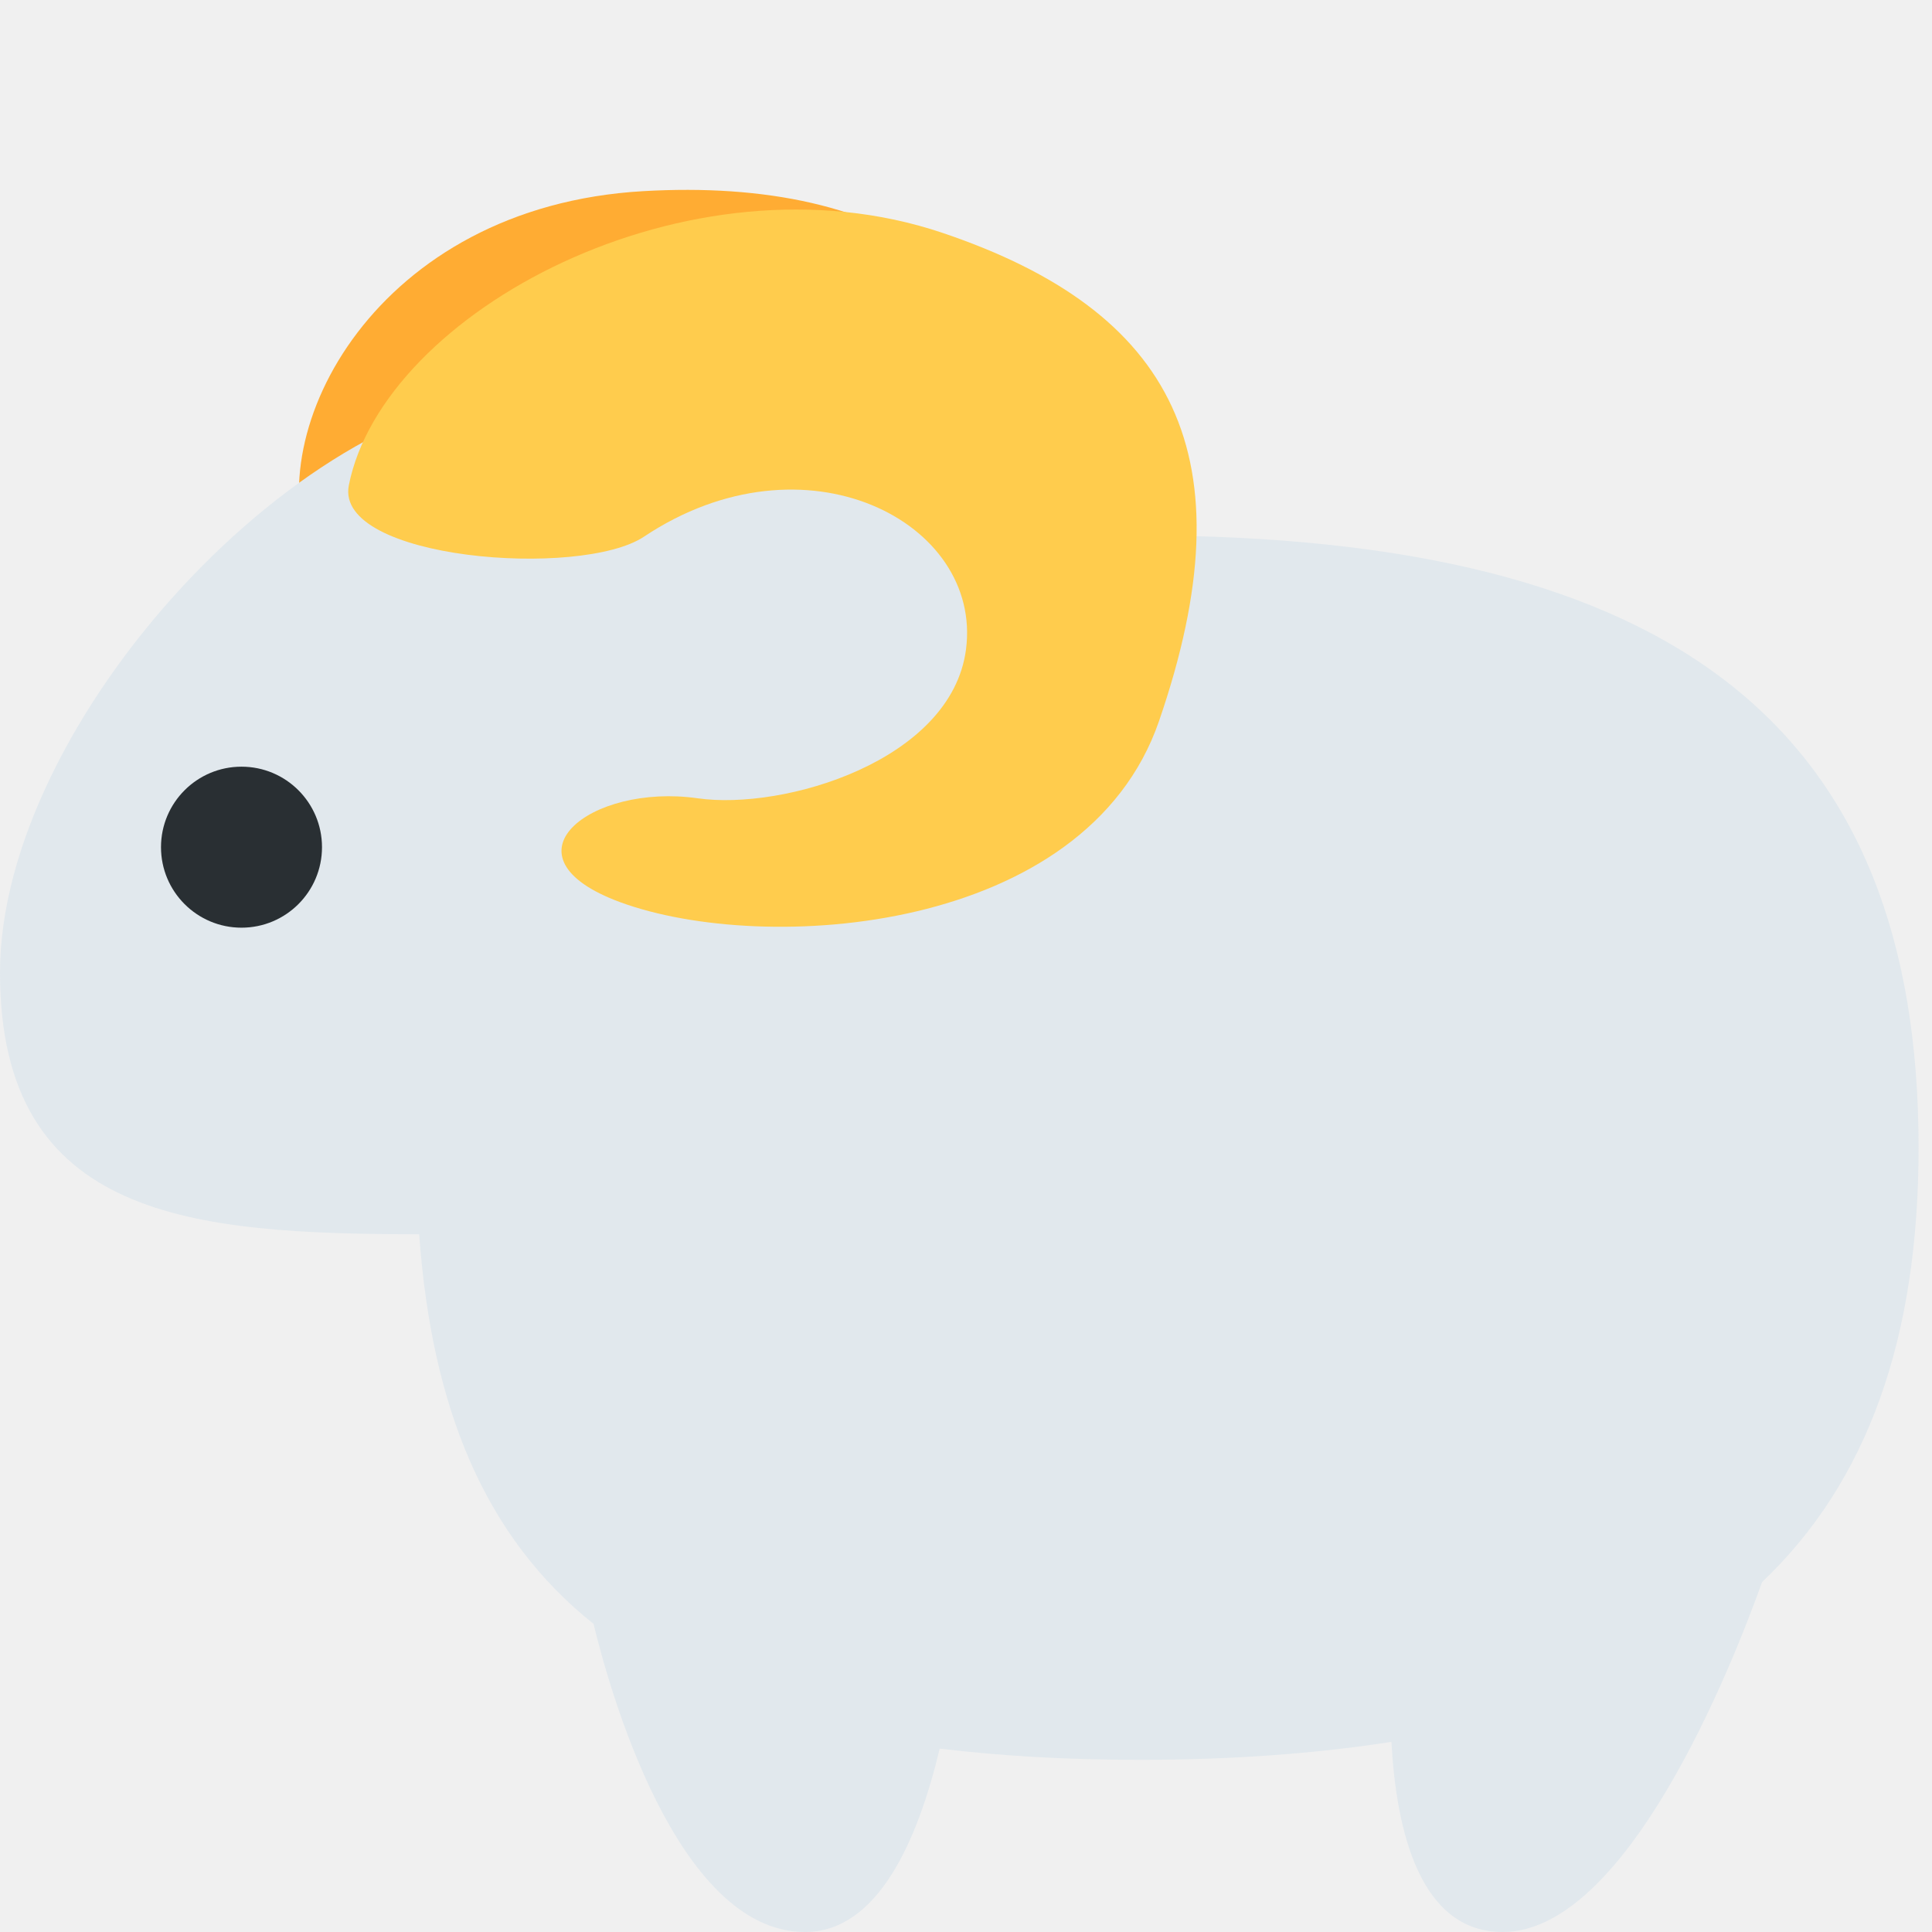
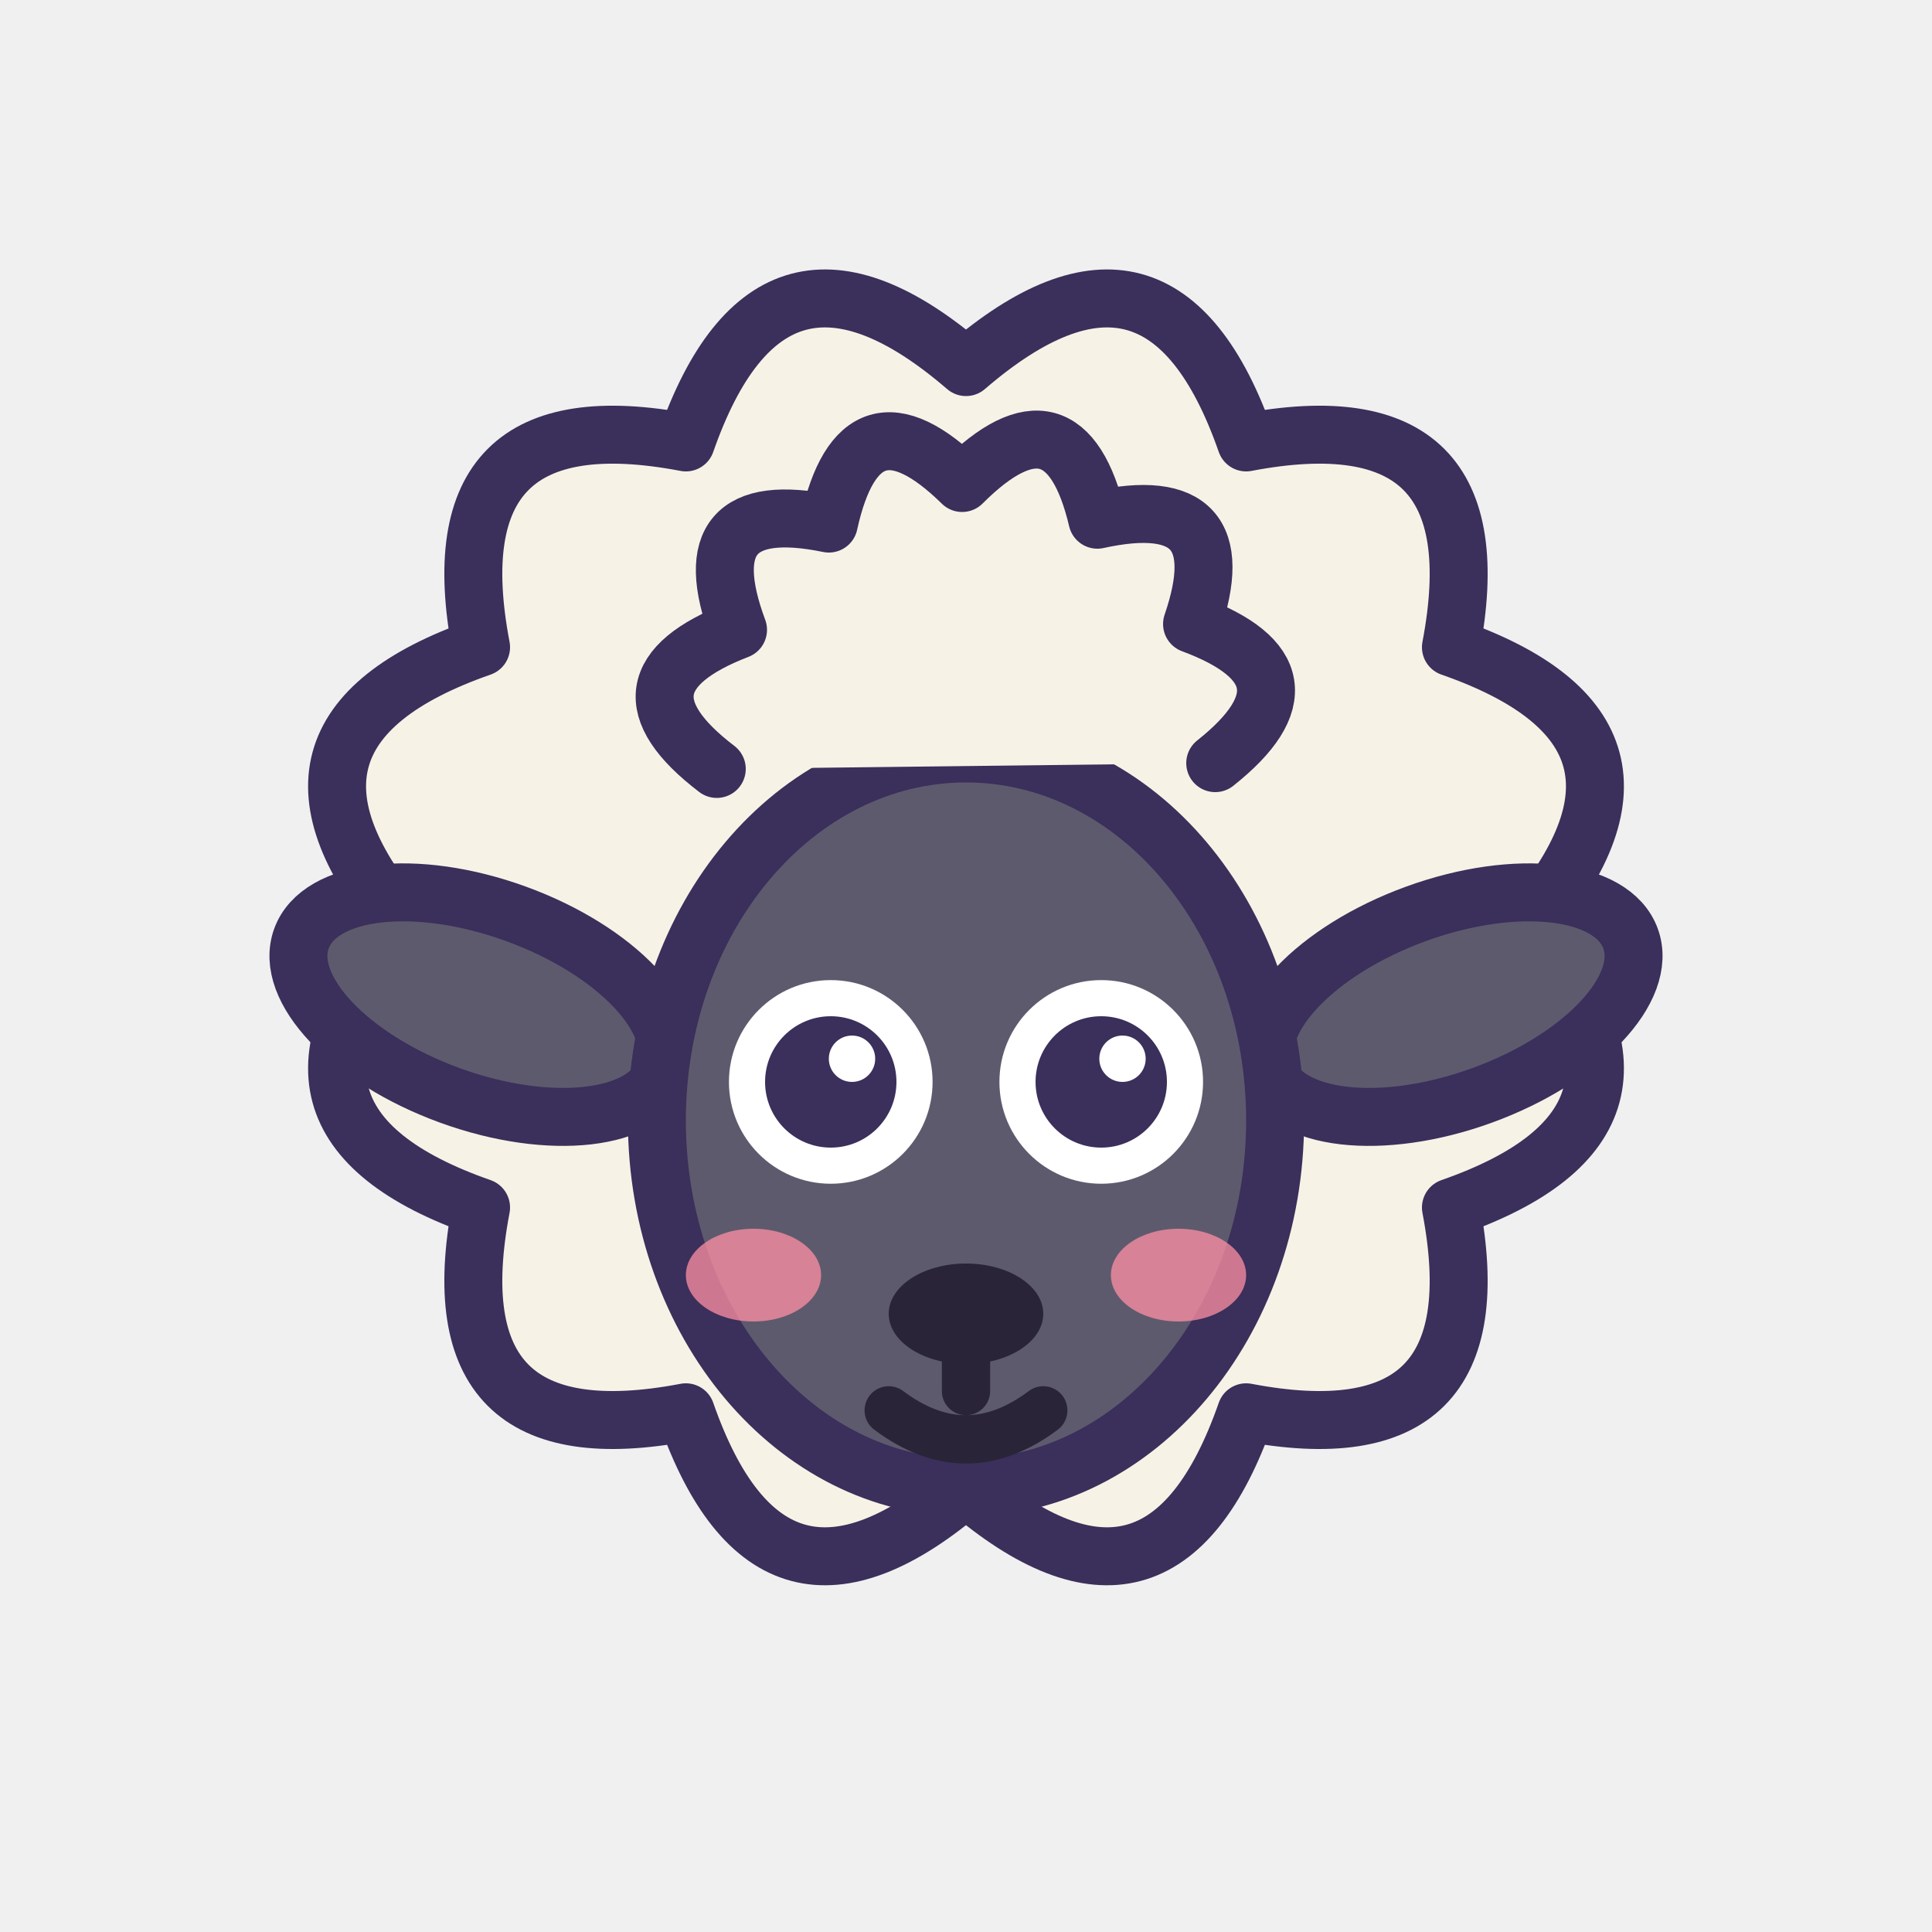
- <svg xmlns="http://www.w3.org/2000/svg" viewBox="0 0 36 36" preserveAspectRatio="xMidYMid meet">
-   <path fill="#FFAC33" d="M11.983 3.562c4.543-.262 7.824 1.597 8.089 6.826.215 4.19-5.184 6.79-8.046 6.879-2.462.077-1.353-1.852.61-2.334 1.576-.387 4.124-2.413 3.602-4.44-.597-2.32-4.315-2.684-6.351.292-.798 1.167-3.554.873-4.096-.434-.958-2.309 1.211-6.502 6.192-6.789z" />
-   <path fill="#E1E8ED" d="M35.75 21.384c0-7.783-4.495-11.407-14.519-11.407-1.087 0-2.083.051-3.018.137-1.36-2.423-4.845-2.828-8.213-2.828-4.304 0-10 6.145-10 10.839 0 4.608 3.606 4.866 7.811 4.874.233 3.245 1.226 5.647 3.249 7.26C11.337 31.409 12.594 36 15 36c1.353 0 2.099-1.695 2.51-3.417 1.128.136 2.359.209 3.722.209 1.733 0 3.288-.116 4.695-.335C26.017 34.114 26.458 36 28 36c2.317 0 4.273-4.956 4.834-6.521 1.969-1.87 2.916-4.545 2.916-8.095z" />
-   <circle fill="#292F33" cx="4.5" cy="15.786" r="1.5" />
-   <path fill="#FFCC4D" d="M17.562 4.339c4.312 1.455 5.74 4.148 4.034 9.099-1.367 3.967-7.345 4.361-10.034 3.375C9.25 15.964 11 14.589 13 14.875c1.606.23 4.727-.698 5-2.773C18.312 9.727 15 8 12 10c-1.177.785-5.774.43-5.5-.958.638-3.226 6.335-6.298 11.062-4.703z" />
+ <svg xmlns="http://www.w3.org/2000/svg" viewBox="0 0 100 100" data-bare="1">
+   <path d="M79.0 48.0 Q87.7 58.1 75.1 62.5 Q77.6 75.6 64.5 73.1 Q60.1 85.7 50.0 77.0 Q39.9 85.7 35.5 73.1 Q22.4 75.6 24.9 62.5 Q12.3 58.1 21.0 48.0 Q12.3 37.9 24.9 33.5 Q22.4 20.4 35.5 22.9 Q39.9 10.3 50.0 19.0 Q60.1 10.3 64.5 22.9 Q77.6 20.4 75.1 33.5 Q87.7 37.9 79.0 48.0Z" fill="#F7F2E6" stroke="#3B2F5B" stroke-width="3" stroke-linejoin="round" stroke-linecap="round" />
+   <ellipse cx="25" cy="52" rx="10" ry="5" fill="#5E5A6E" stroke="#3B2F5B" stroke-width="3" stroke-linejoin="round" stroke-linecap="round" transform="rotate(20 25 52)" />
+   <g transform="matrix(-1 0 0 1 100 0)">
+     <ellipse cx="25" cy="52" rx="10" ry="5" fill="#5E5A6E" stroke="#3B2F5B" stroke-width="3" stroke-linejoin="round" stroke-linecap="round" transform="rotate(20 25 52)" />
+   </g>
+   <ellipse cx="50" cy="58" rx="16" ry="19" fill="#5E5A6E" stroke="#3B2F5B" stroke-width="3" stroke-linejoin="round" stroke-linecap="round" />
+   <path d="M37.1 39.8 Q31.2 35.3 38.2 32.6 Q35.6 25.6 42.9 27.1 Q44.5 19.8 49.8 25.0 Q55.1 19.7 56.8 26.9 Q64.1 25.3 61.7 32.3 Q68.7 34.9 62.9 39.5" fill="#F7F2E6" stroke="#3B2F5B" stroke-width="3" stroke-linejoin="round" stroke-linecap="round" />
+   <circle cx="43" cy="56" r="5.27" fill="#fff" />
+   <circle cx="43" cy="56" r="3.4" fill="#3B2F5B" />
+   <circle cx="44.1" cy="54.8" r="1.2" fill="#fff" />
+   <circle cx="57" cy="56" r="5.27" fill="#fff" />
+   <circle cx="57" cy="56" r="3.4" fill="#3B2F5B" />
+   <circle cx="58.1" cy="54.8" r="1.2" fill="#fff" />
+   <ellipse cx="39" cy="66" rx="3.5" ry="2.4" fill="#FF8FA3" opacity=".75" />
+   <ellipse cx="61" cy="66" rx="3.5" ry="2.4" fill="#FF8FA3" opacity=".75" />
+   <ellipse cx="50" cy="68" rx="4" ry="2.6" fill="#2A2438" />
+   <path d="M50 70 V72 M46 73 Q50 76 54 73" fill="none" stroke="#2A2438" stroke-width="2.5" stroke-linecap="round" stroke-linejoin="round" />
</svg>
